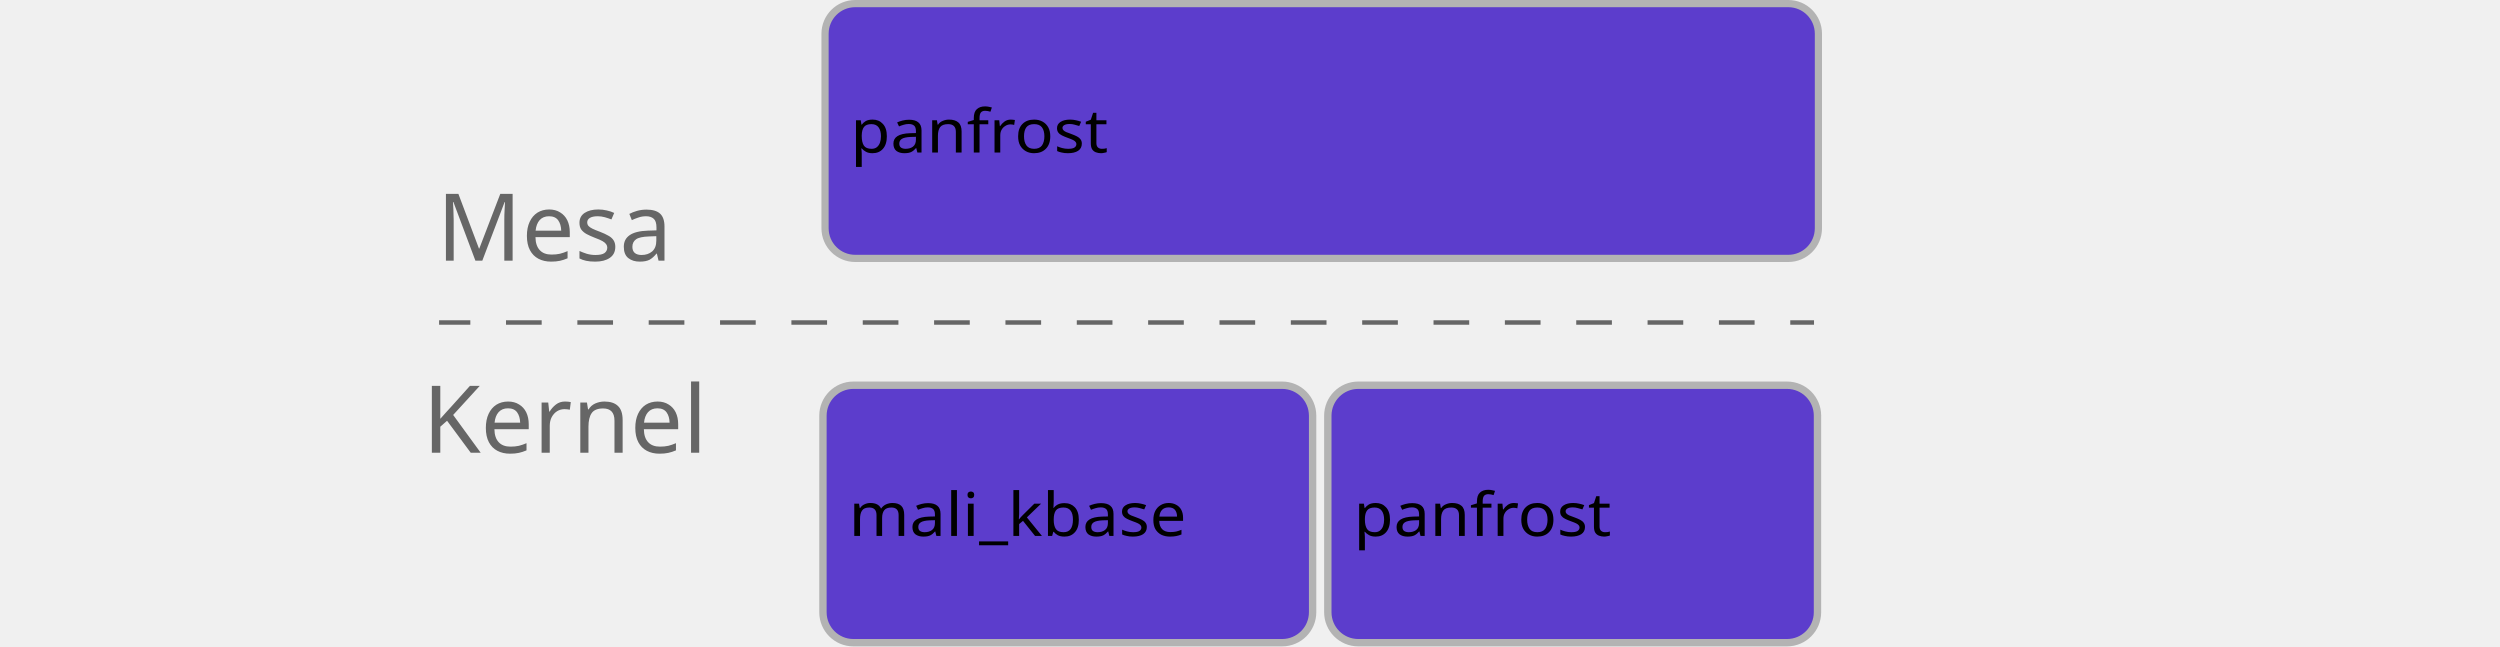
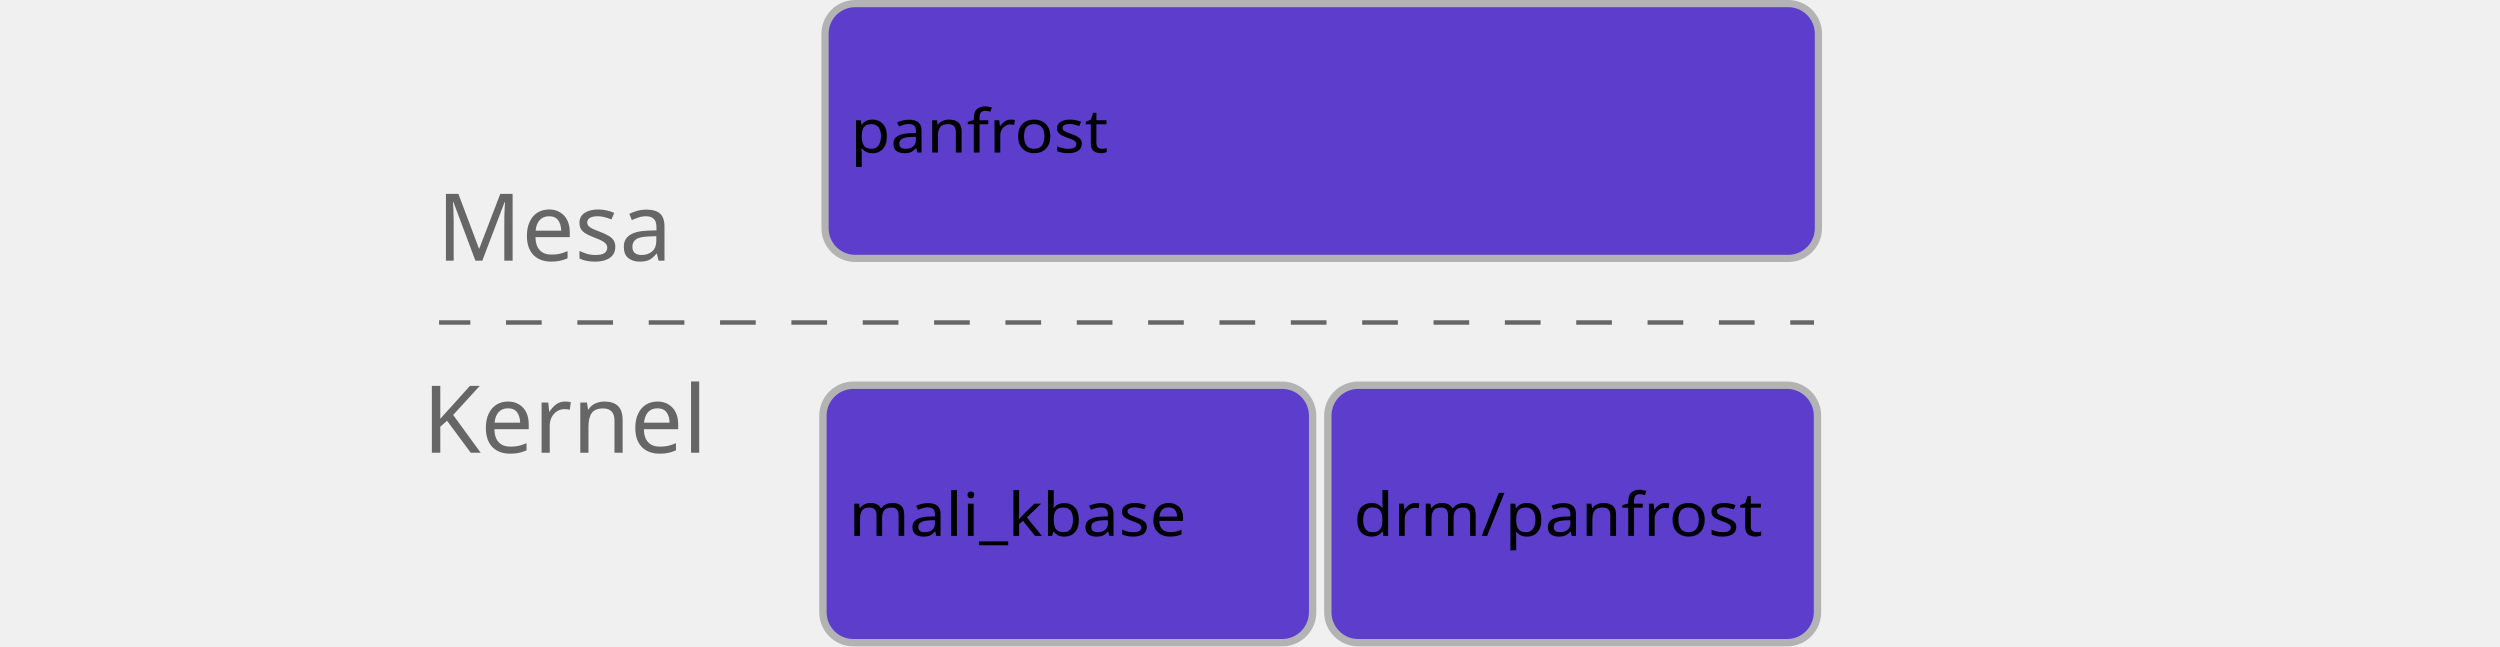
<svg xmlns="http://www.w3.org/2000/svg" width="282.349mm" height="73.004mm" viewBox="0 0 282.349 73.004" version="1.1" id="svg8">
  <defs id="defs2" />
  <g id="layer1" transform="translate(35.27708,10.08331)">
    <g transform="translate(-0.4692459,44.65543)" id="g961-7">
      <g id="g919" transform="translate(0,-12.7)" />
    </g>
    <path style="fill:none;fill-rule:evenodd;stroke:#ffffff;stroke-width:1.06;stroke-linecap:butt;stroke-linejoin:miter;stroke-miterlimit:4;stroke-dasharray:6.36, 1.06;stroke-dashoffset:0;stroke-opacity:0" d="M 187.072,11.424 H 47.57 17.213 l -22.49,-0.006" id="path5042" />
    <text xml:space="preserve" style="font-style:normal;font-weight:normal;font-size:10.583px;line-height:125%;font-family:sans-serif;letter-spacing:0px;word-spacing:0px;fill:#b3b3b3;fill-opacity:1;stroke:none;stroke-width:0.265px;stroke-linecap:butt;stroke-linejoin:miter;stroke-opacity:1" x="23.548" y="111.527" id="text5046">
      <tspan id="tspan5044" x="23.548" y="120.891" style="fill:#b3b3b3;fill-opacity:1;stroke-width:0.265px" />
    </text>
    <flowRoot xml:space="preserve" id="flowRoot2237" style="font-style:normal;font-weight:normal;font-size:40px;line-height:125%;font-family:sans-serif;letter-spacing:0px;word-spacing:0px;fill:#000000;fill-opacity:1;stroke:none;stroke-width:1px;stroke-linecap:butt;stroke-linejoin:miter;stroke-opacity:1" transform="matrix(0.2645833,0,0,0.2645833,-35.27708,50.58569)">
      <flowRegion id="flowRegion2239">
        <rect id="rect2241" width="403.458" height="135.306" x="357.946" y="-11.996" />
      </flowRegion>
      <flowPara id="flowPara2243" />
    </flowRoot>
    <text xml:space="preserve" style="font-style:normal;font-weight:normal;font-size:10.583px;line-height:125%;font-family:sans-serif;letter-spacing:0px;word-spacing:0px;fill:#000000;fill-opacity:1;stroke:none;stroke-width:0.265px;stroke-linecap:butt;stroke-linejoin:miter;stroke-opacity:1" x="81.168" y="-3.607" id="text2341">
      <tspan id="tspan2339" x="81.168" y="5.757" style="stroke-width:0.265px" />
    </text>
    <rect ry="3.403" style="fill:#5c3dcc;fill-opacity:1;stroke:#b3b3b3;stroke-width:0.813;stroke-miterlimit:4;stroke-dasharray:none;stroke-opacity:1;image-rendering:auto" y="-9.677" x="57.903" height="28.778" width="112.19" id="rect3699-3-5-1-6" />
    <text transform="scale(1.037091,0.9642359)" id="text4782-5-6-5-2" y="7.409" x="58.608" style="font-style:normal;font-weight:normal;font-size:15.698px;line-height:125%;font-family:sans-serif;letter-spacing:0px;word-spacing:0px;fill:#000000;fill-opacity:1;stroke:none;stroke-width:0.392px;stroke-linecap:butt;stroke-linejoin:miter;stroke-opacity:1" xml:space="preserve">
      <tspan style="font-size:7.056px;stroke-width:0.392px" y="7.409" x="58.608" id="tspan4780-3-9-9-6">panfrost</tspan>
    </text>
    <text xml:space="preserve" style="font-style:normal;font-weight:normal;font-size:10.583px;line-height:125%;font-family:sans-serif;letter-spacing:0px;word-spacing:0px;fill:#000000;fill-opacity:1;stroke:none;stroke-width:0.265px;stroke-linecap:butt;stroke-linejoin:miter;stroke-opacity:1" x="12.564" y="15.843" id="text3095">
      <tspan id="tspan3093" x="12.564" y="25.207" style="stroke-width:0.265px" />
    </text>
    <g id="g1057">
      <g id="g952">
        <rect id="rect3699-5-8-4" width="55.303" height="29.079" x="57.666" y="33.424" style="fill:#5c3dcc;fill-opacity:1;stroke:#b3b3b3;stroke-width:0.833;stroke-miterlimit:4;stroke-dasharray:none;stroke-opacity:1;image-rendering:auto" ry="3.439" />
        <text xml:space="preserve" style="font-style:normal;font-weight:normal;font-size:15.698px;line-height:125%;font-family:sans-serif;letter-spacing:0px;word-spacing:0px;fill:#000000;fill-opacity:1;stroke:none;stroke-width:0.392px;stroke-linecap:butt;stroke-linejoin:miter;stroke-opacity:1" x="58.421" y="52.315" id="text4782-2-7-9" transform="scale(1.037091,0.9642359)">
          <tspan id="tspan4780-9-9-2" x="58.421" y="52.315" style="font-size:7.056px;line-height:77.4%;stroke-width:0.392px">mali_kbase</tspan>
        </text>
      </g>
      <text id="text5050-0-4-8-3" y="41.049" x="12.466" style="font-style:normal;font-weight:normal;font-size:10.583px;line-height:125%;font-family:sans-serif;letter-spacing:0px;word-spacing:0px;fill:#666666;fill-opacity:1;stroke:none;stroke-width:0.265px;stroke-linecap:butt;stroke-linejoin:miter;stroke-opacity:1" xml:space="preserve">
        <tspan id="tspan3091" style="fill:#666666;fill-opacity:1;stroke-width:0.265px" y="41.049" x="12.466">Kernel</tspan>
      </text>
      <g id="g952-1" transform="translate(57.02035)">
        <rect id="rect3699-5-8-4-3" width="55.303" height="29.079" x="57.666" y="33.424" style="fill:#5c3dcc;fill-opacity:1;stroke:#b3b3b3;stroke-width:0.833;stroke-miterlimit:4;stroke-dasharray:none;stroke-opacity:1;image-rendering:auto" ry="3.439" />
        <text xml:space="preserve" style="font-style:normal;font-weight:normal;font-size:15.698px;line-height:125%;font-family:sans-serif;letter-spacing:0px;word-spacing:0px;fill:#000000;fill-opacity:1;stroke:none;stroke-width:0.392px;stroke-linecap:butt;stroke-linejoin:miter;stroke-opacity:1" x="58.421" y="52.315" id="text4782-2-7-9-2" transform="scale(1.037091,0.9642359)">
-           <tspan id="tspan4780-9-9-2-1" x="58.421" y="52.315" style="font-size:7.056px;line-height:77.4%;stroke-width:0.392px">panfrost</tspan>
+           <tspan id="tspan4780-9-9-2-1" x="58.421" y="52.315" style="font-size:7.056px;line-height:77.4%;stroke-width:0.392px">drm/panfrost</tspan>
        </text>
      </g>
    </g>
    <path style="fill:none;fill-opacity:1;fill-rule:evenodd;stroke:#666666;stroke-width:0.504;stroke-linecap:butt;stroke-linejoin:miter;stroke-miterlimit:4;stroke-dasharray:4.029, 4.029;stroke-dashoffset:0.5;stroke-opacity:1" d="m 14.313,26.338 c 155.284,0 155.284,0 155.284,0" id="path1013" />
    <text xml:space="preserve" style="font-style:normal;font-weight:normal;font-size:10.583px;line-height:125%;font-family:sans-serif;letter-spacing:0px;word-spacing:0px;fill:#666666;fill-opacity:1;stroke:none;stroke-width:0.265px;stroke-linecap:butt;stroke-linejoin:miter;stroke-opacity:1" x="14.053" y="19.358" id="text5050-0-4-8-3-5">
      <tspan x="14.053" y="19.358" style="fill:#666666;fill-opacity:1;stroke-width:0.265px" id="tspan3091-9">Mesa</tspan>
    </text>
  </g>
</svg>
